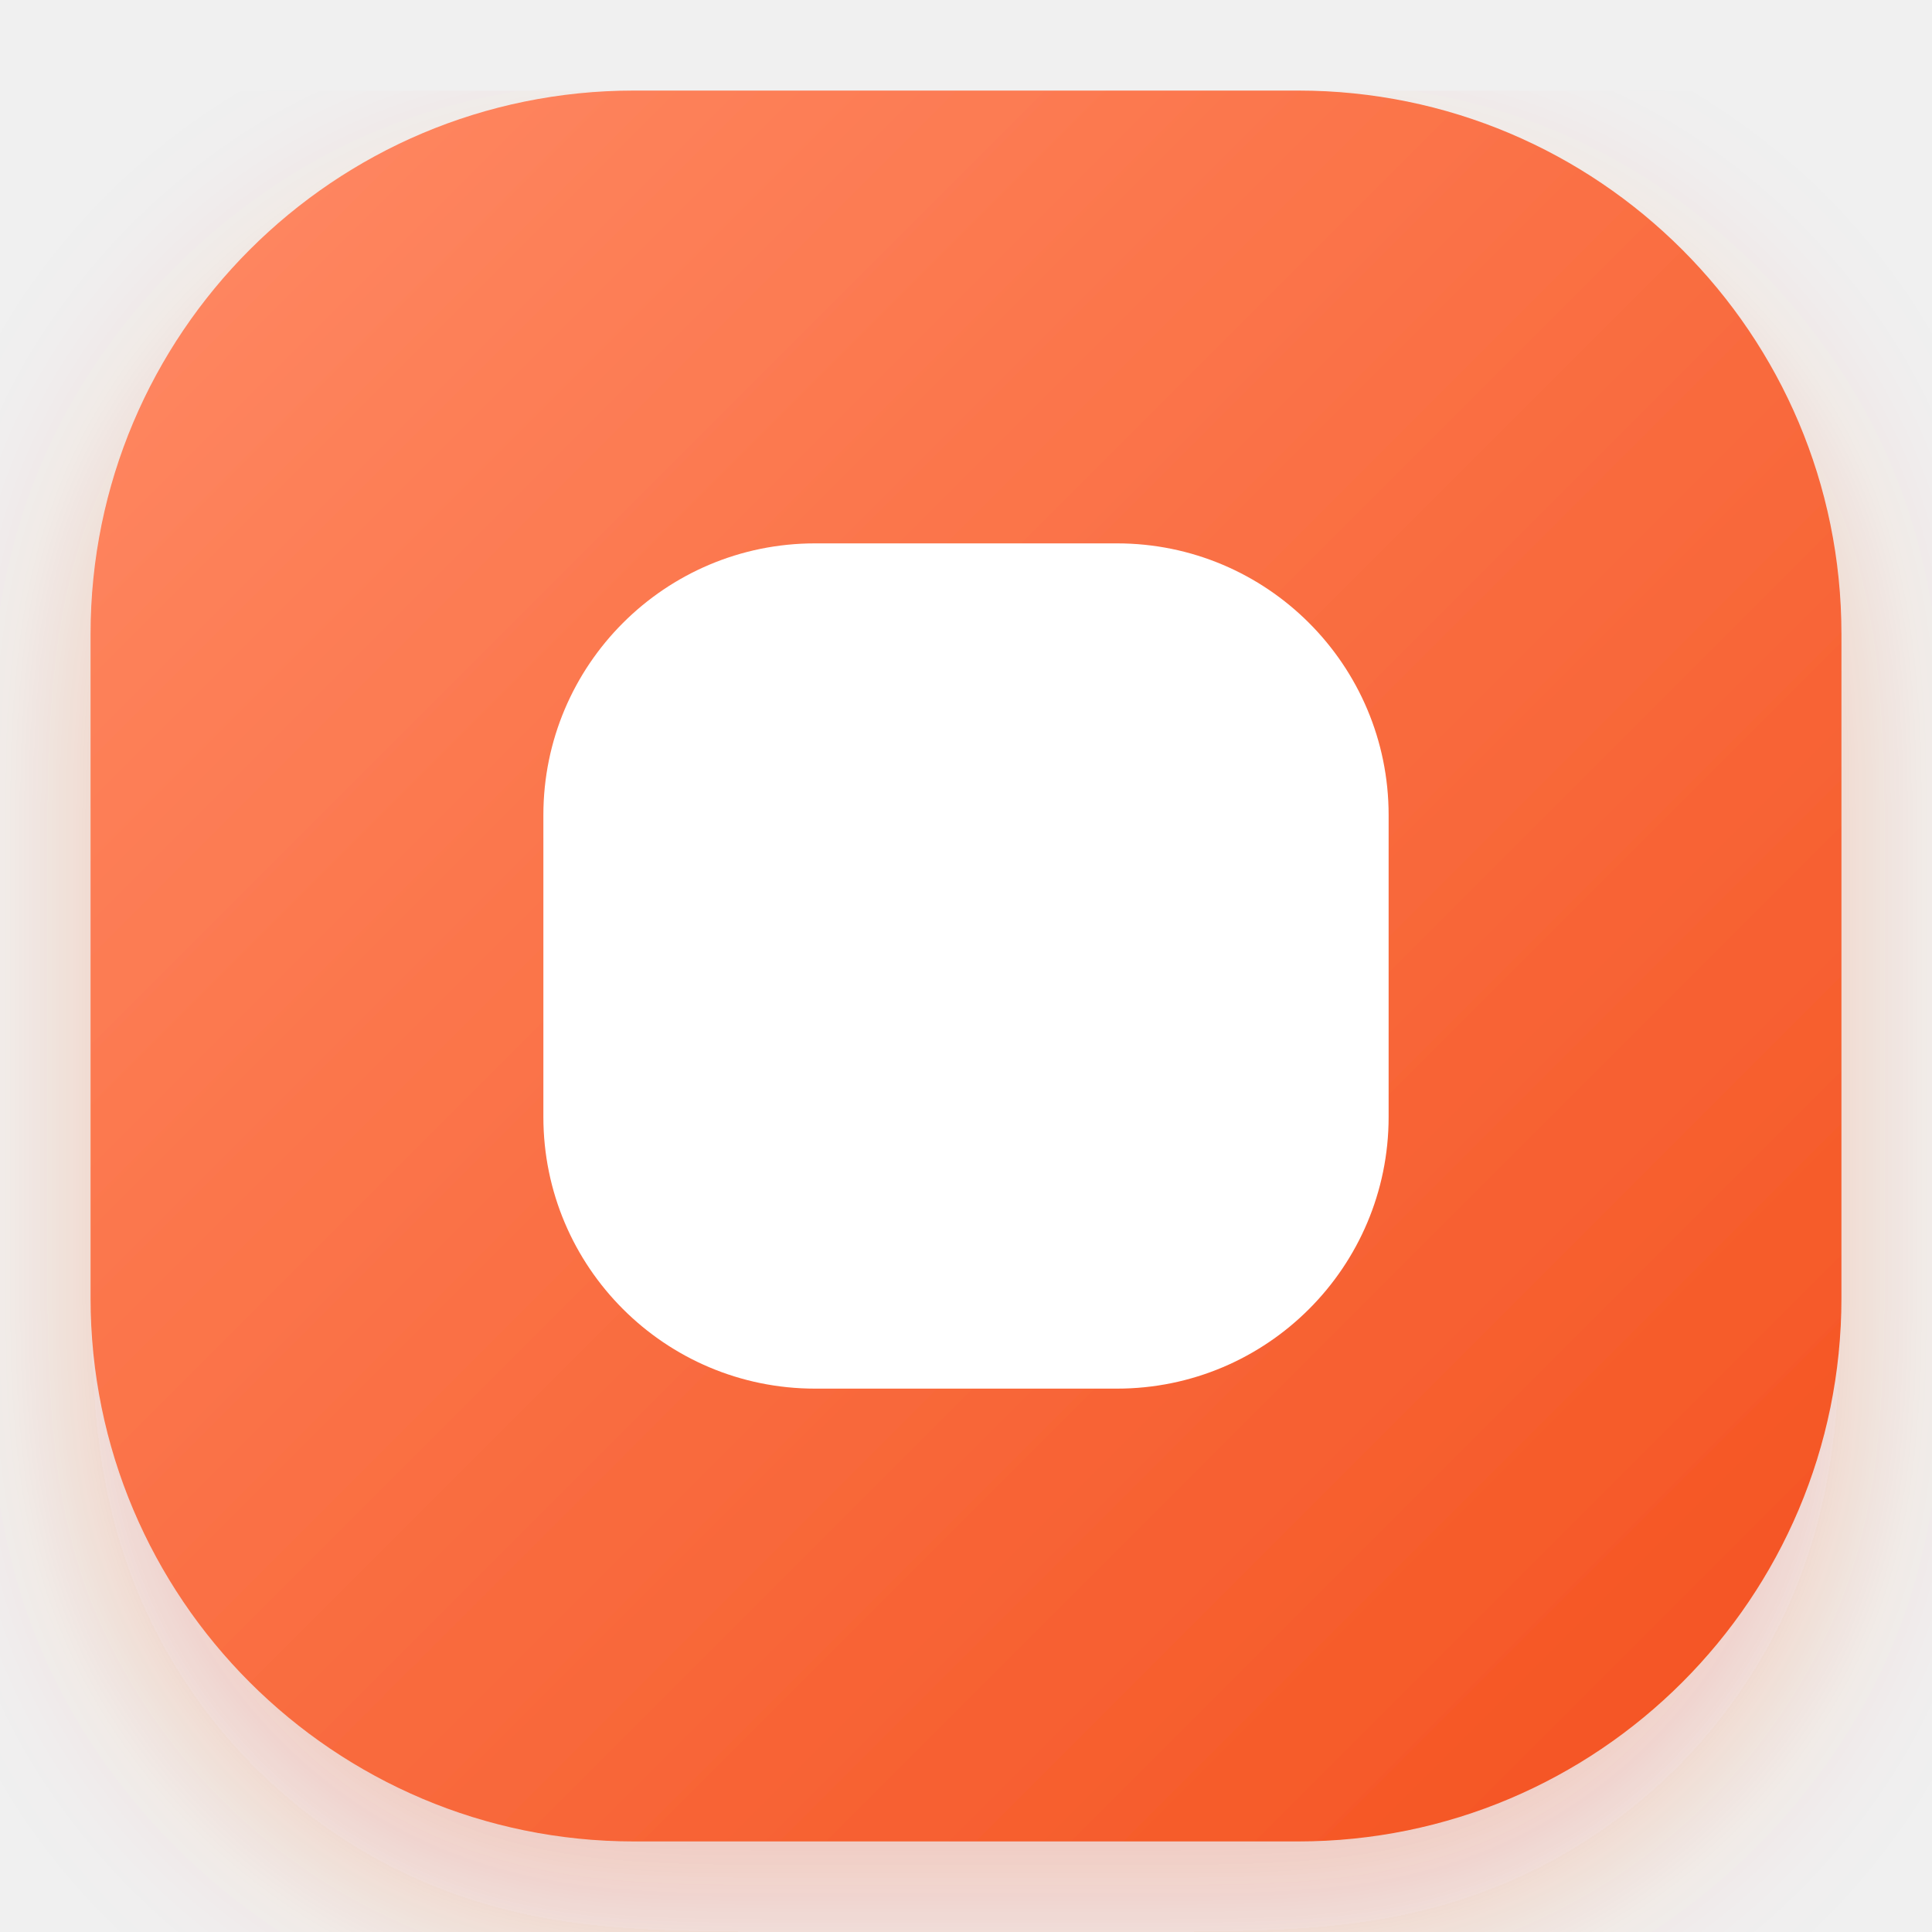
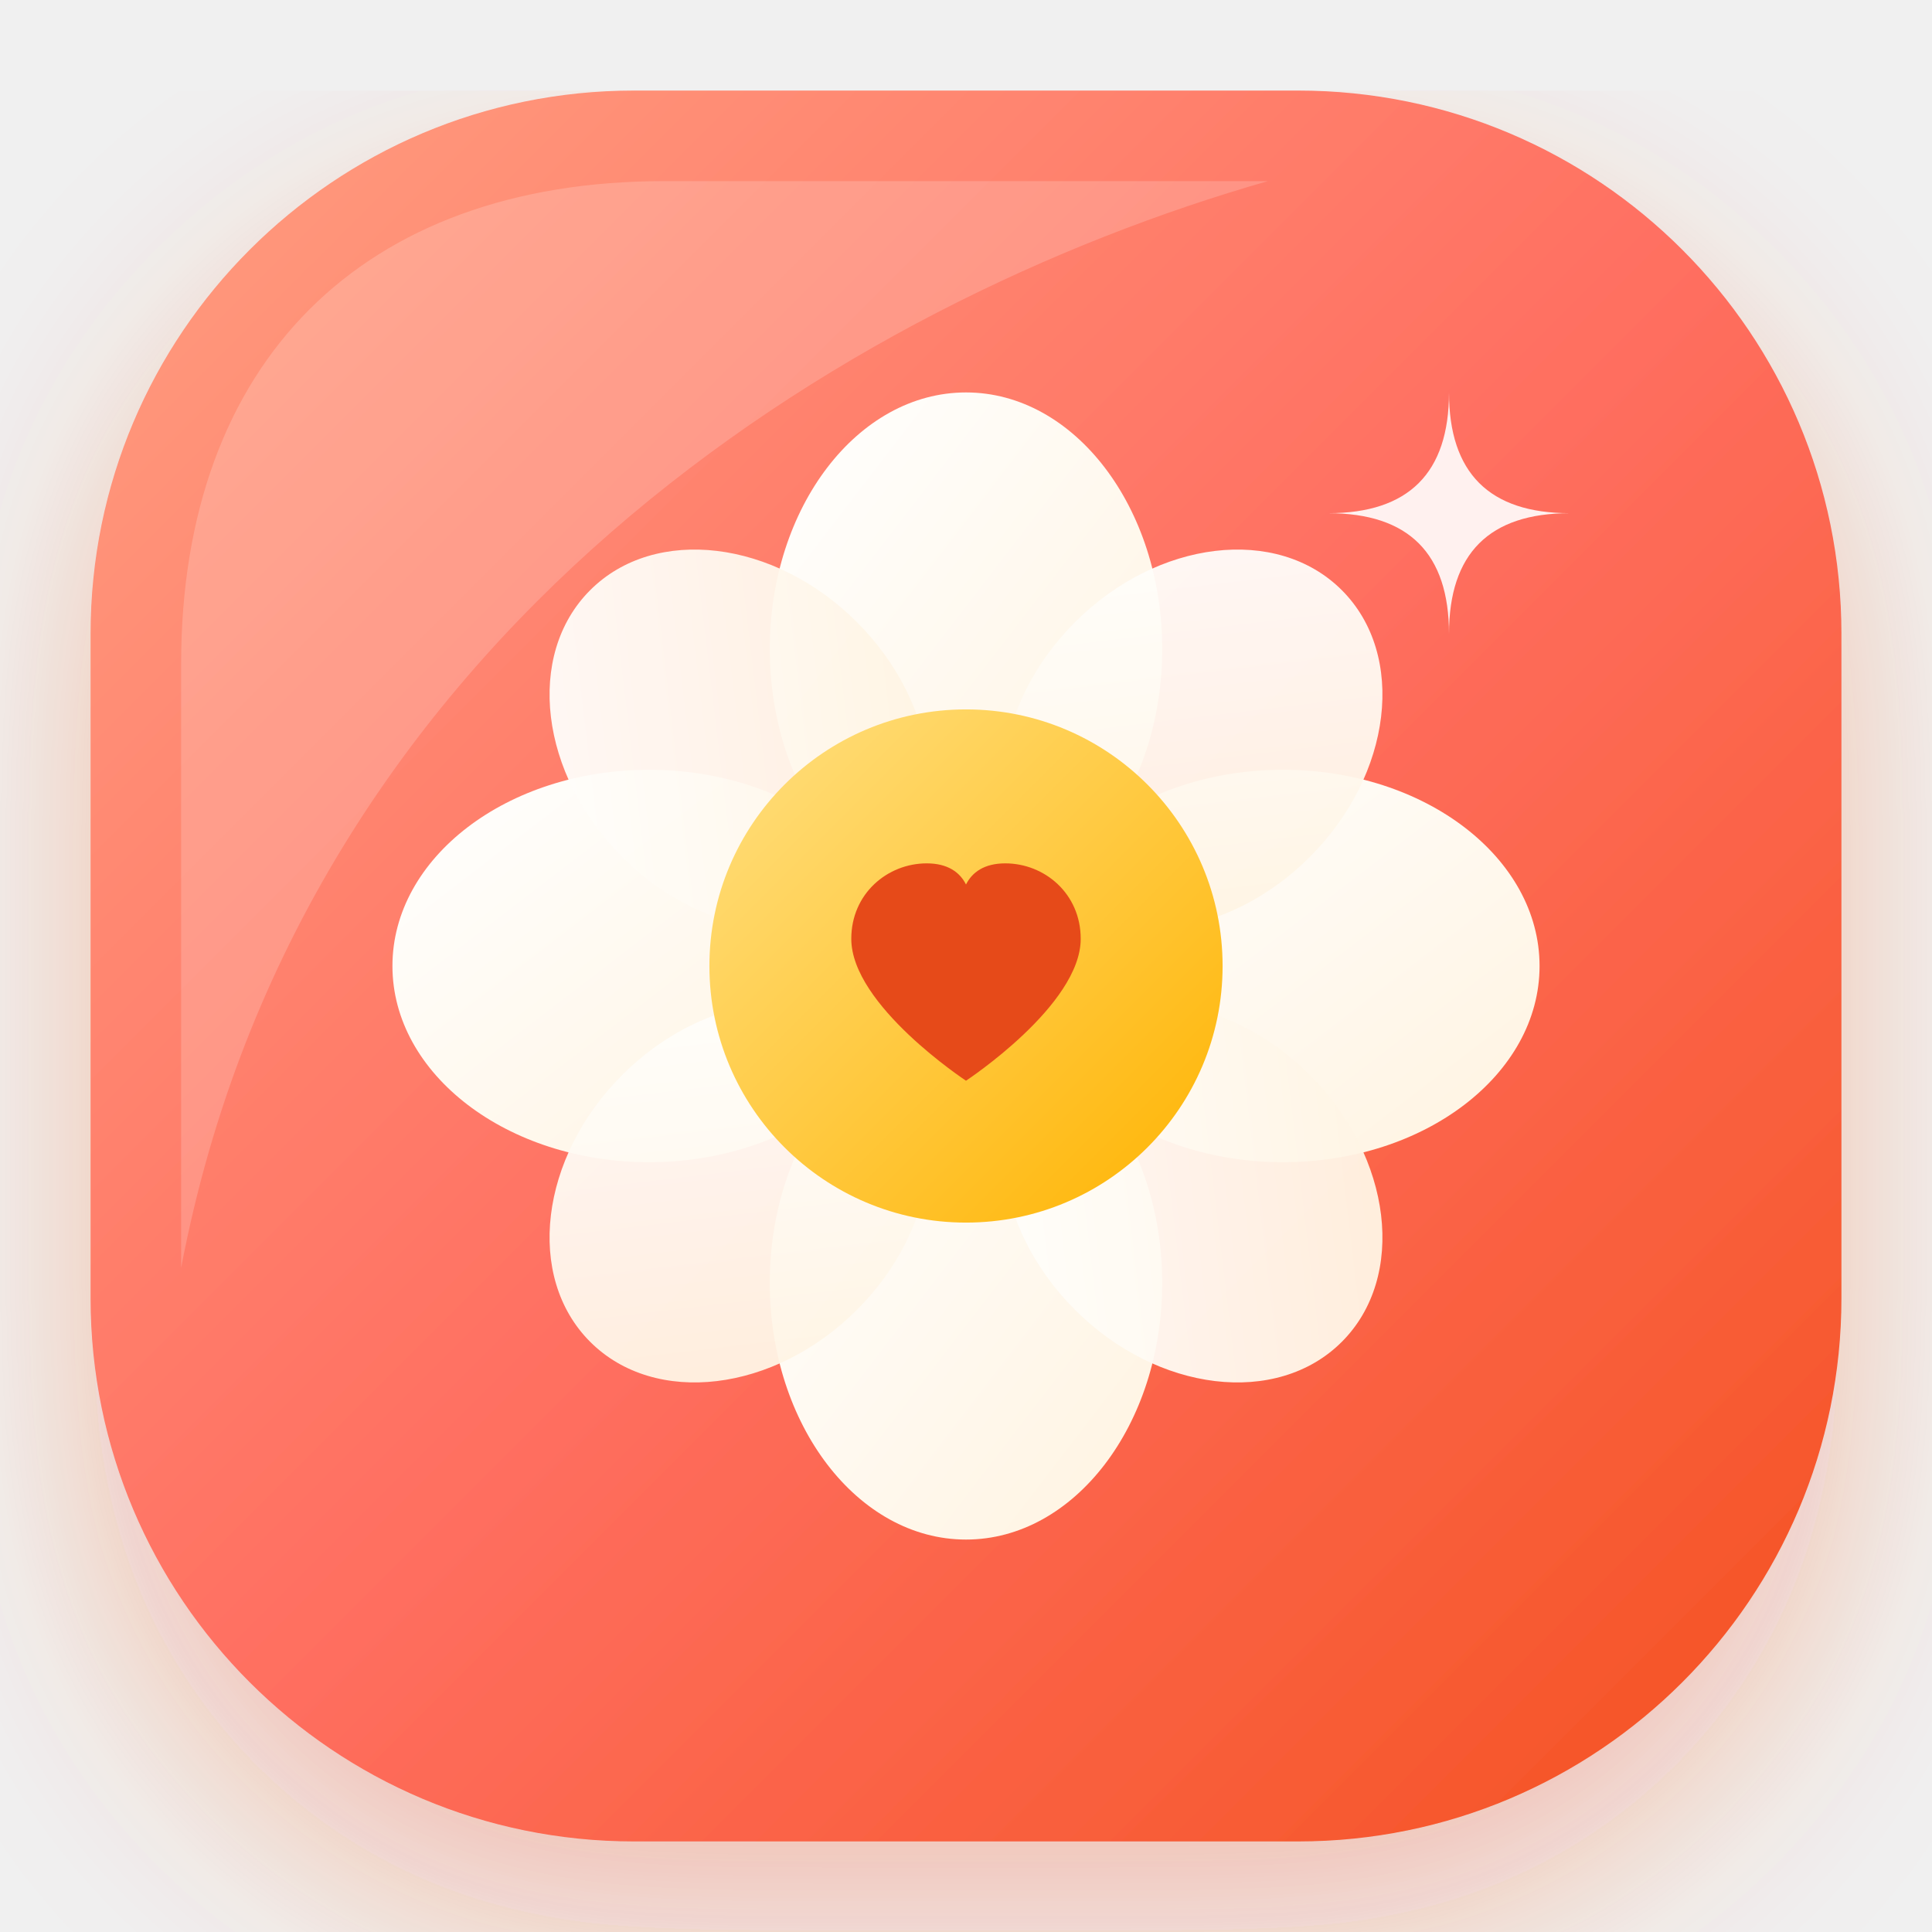
<svg xmlns="http://www.w3.org/2000/svg" viewBox="0 0 64 64" width="64" height="64">
  <defs>
    <linearGradient id="lbGrad" x1="0%" y1="0%" x2="100%" y2="100%">
-       <stop offset="0%" stop-color="#FF8A65" />
+       <stop offset="0%" stop-color="#FF9E80" />
+       <stop offset="50%" stop-color="#FF6F61" />
      <stop offset="100%" stop-color="#F4511E" />
    </linearGradient>
+     <linearGradient id="lbPetalGrad" x1="0%" y1="0%" x2="100%" y2="100%">
+       <stop offset="0%" stop-color="#FFFFFF" />
+       <stop offset="100%" stop-color="#FFF3E0" />
+     </linearGradient>
+     <linearGradient id="lbCenterGrad" x1="0%" y1="0%" x2="100%" y2="100%">
+       <stop offset="0%" stop-color="#FFE082" />
+       <stop offset="100%" stop-color="#FFB300" />
+     </linearGradient>
    <filter id="lbGlow" x="-10%" y="-10%" width="120%" height="120%">
-       <feDropShadow dx="0" dy="3" stdDeviation="3" flood-color="#F4511E" flood-opacity="0.25" />
+       <feDropShadow dx="0" dy="3" stdDeviation="3.5" flood-color="#F4511E" flood-opacity="0.3" />
    </filter>
  </defs>
  <rect x="3" y="3" width="58" height="58" rx="18" ry="18" fill="url(#lbGrad)" filter="url(#lbGlow)" />
-   <rect x="18" y="18" width="28" height="28" rx="9" ry="9" fill="#FFFFFF" />
+   <path d="M 6 22 C 6 12, 12 6, 22 6 L 42 6 C 28 10, 10 21, 6 42 Z" fill="#FFFFFF" opacity="0.18" />
+   <g fill="url(#lbPetalGrad)">
+     <ellipse cx="32" cy="21.5" rx="6.5" ry="8.5" />
+     <ellipse cx="32" cy="42.5" rx="6.5" ry="8.5" />
+     <ellipse cx="21.5" cy="32" rx="8.5" ry="6.5" />
+     <ellipse cx="42.5" cy="32" rx="8.5" ry="6.5" />
+     <ellipse cx="24.5" cy="24.5" rx="5.5" ry="7" transform="rotate(-45 24.5 24.5)" opacity="0.95" />
+     <ellipse cx="39.5" cy="24.5" rx="5.5" ry="7" transform="rotate(45 39.5 24.5)" opacity="0.95" />
+     <ellipse cx="24.5" cy="39.5" rx="5.5" ry="7" transform="rotate(45 24.5 39.5)" opacity="0.95" />
+     <ellipse cx="39.5" cy="39.5" rx="5.5" ry="7" transform="rotate(-45 39.5 39.5)" opacity="0.95" />
+   </g>
+   <circle cx="32" cy="32" r="8.5" fill="url(#lbCenterGrad)" />
+   <path d="M 32 35.8 C 32 35.8 28.2 33.3 28.2 31.1 C 28.2 29.6 29.4 28.6 30.7 28.6 C 31.4 28.6 31.8 28.9 32 29.3 C 32.2 28.9 32.6 28.6 33.3 28.6 C 34.6 28.6 35.8 29.6 35.8 31.1 C 35.8 33.3 32 35.8 32 35.8 Z" fill="#E64A19" />
+   <path d="M 48 13 Q 48 17 52 17 Q 48 17 48 21 Q 48 17 44 17 Q 48 17 48 13 Z" fill="#FFFFFF" opacity="0.9" />
</svg>
